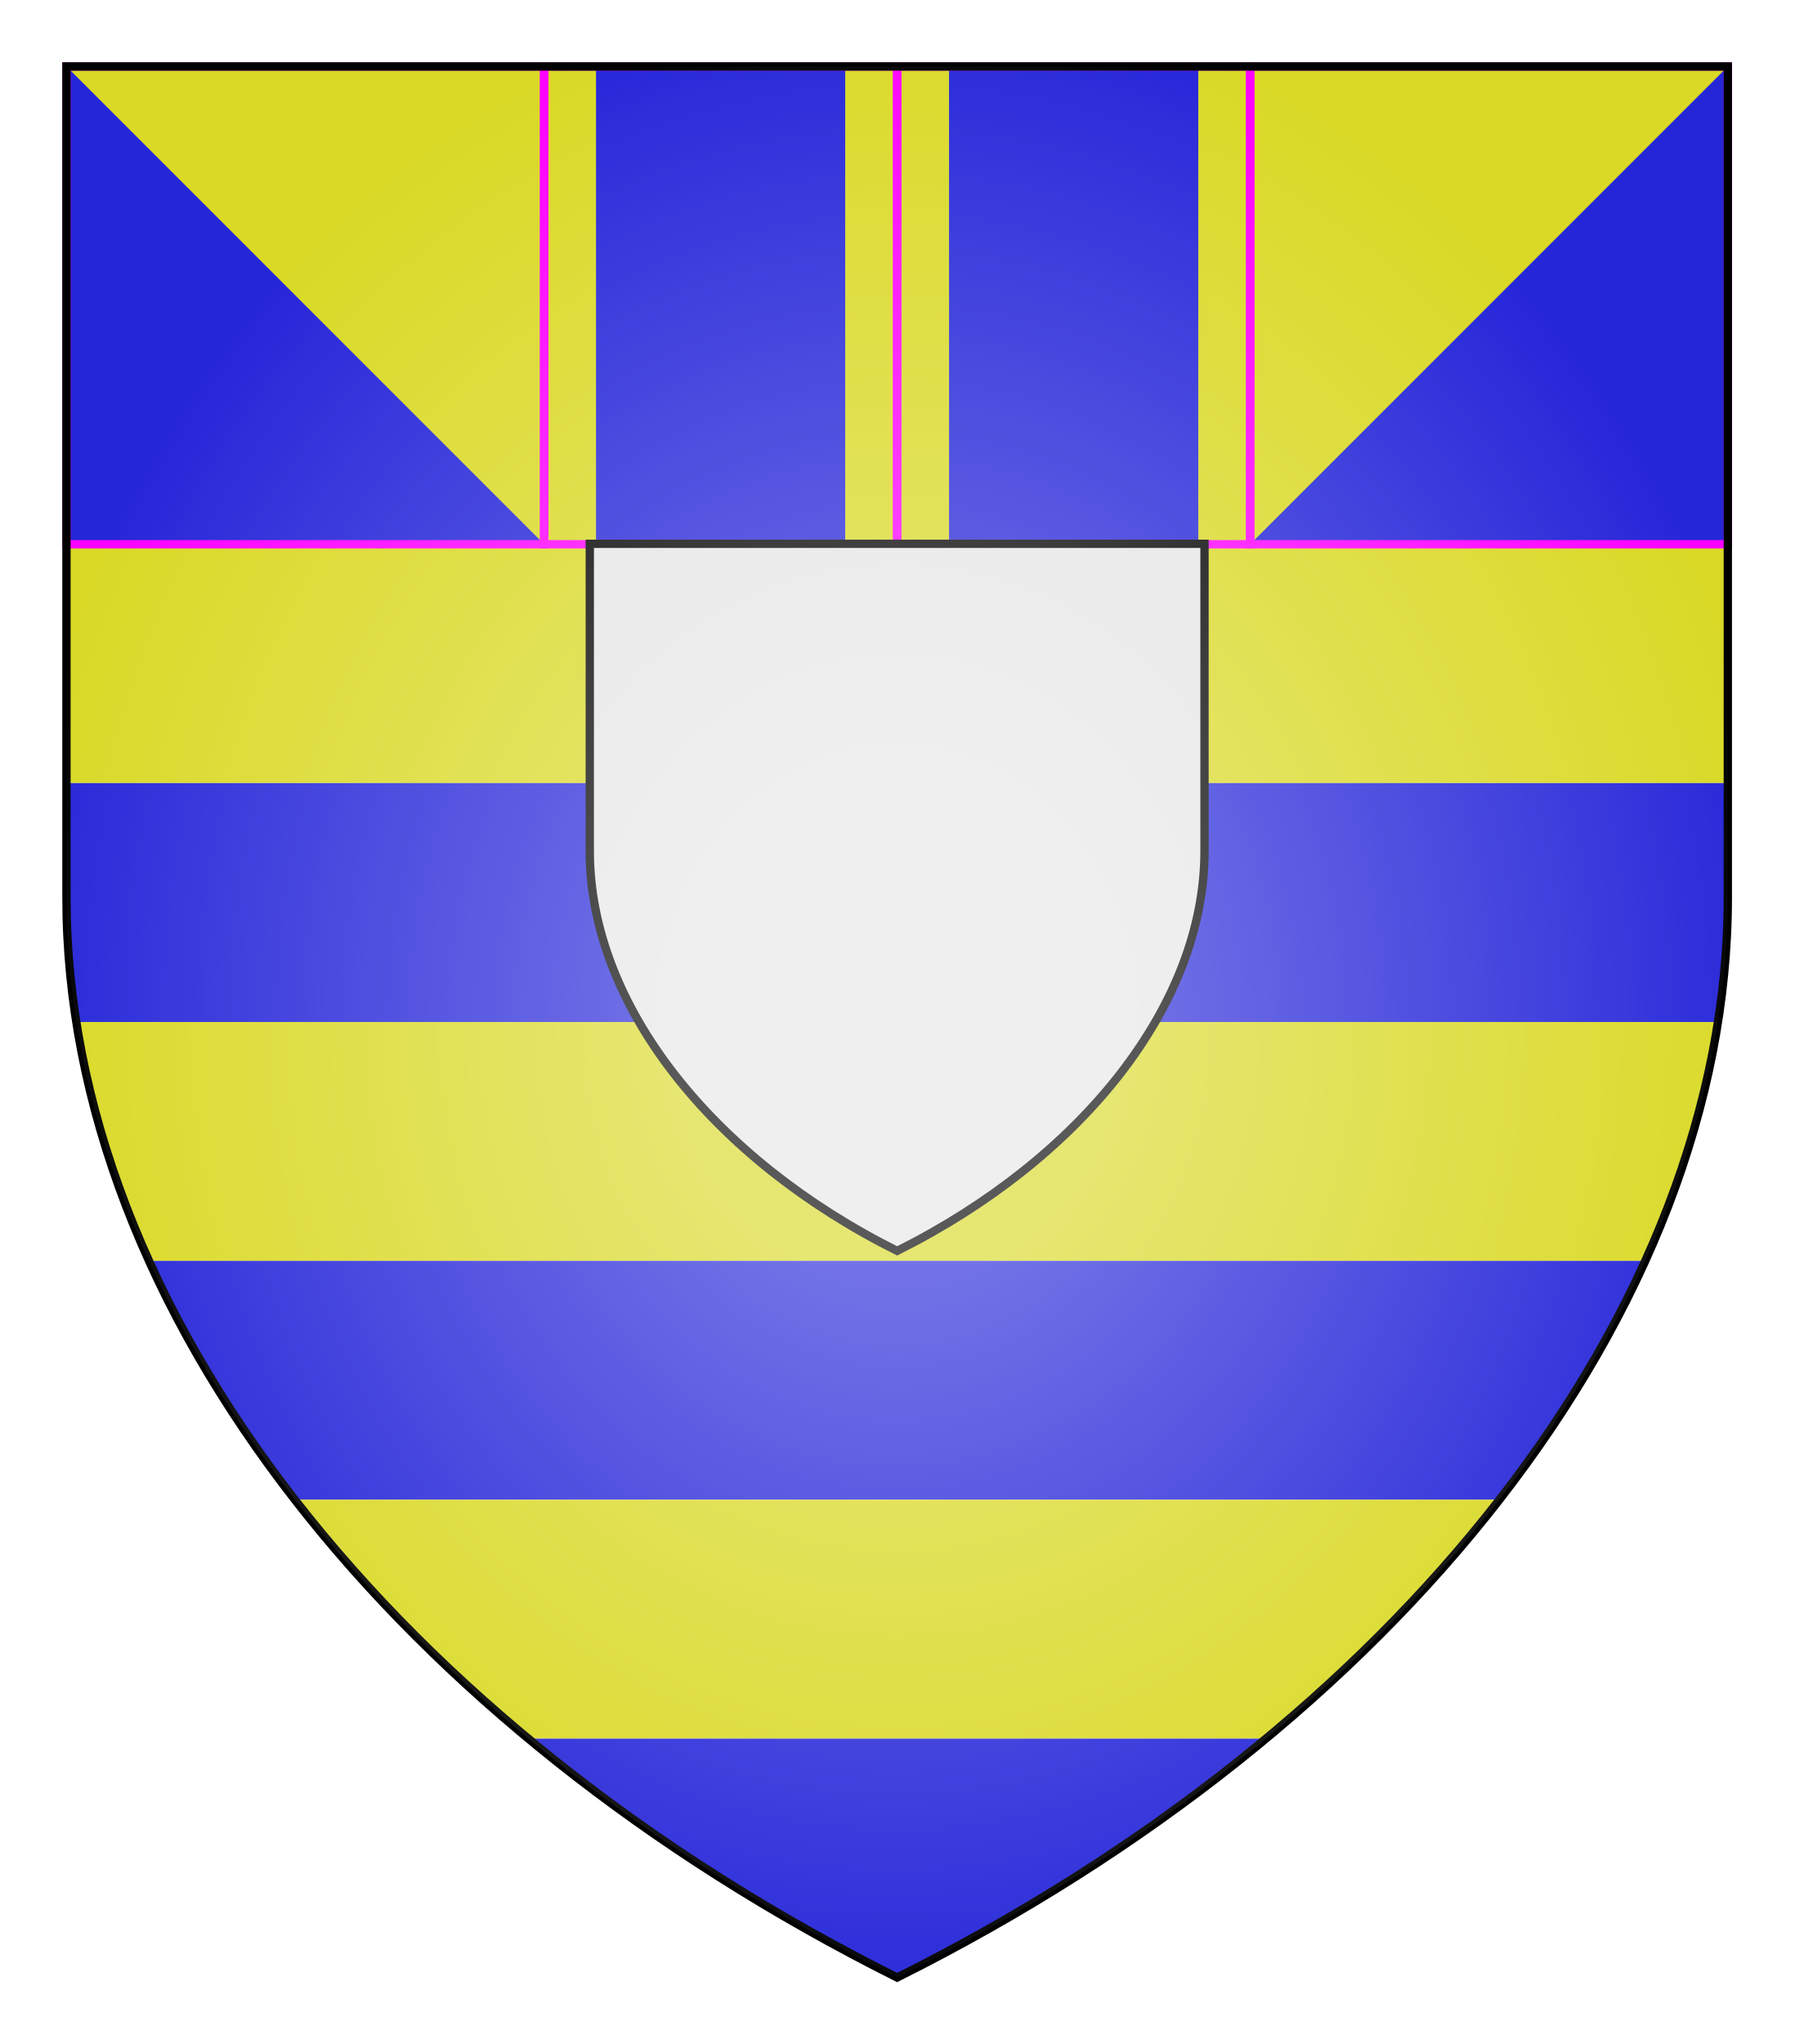
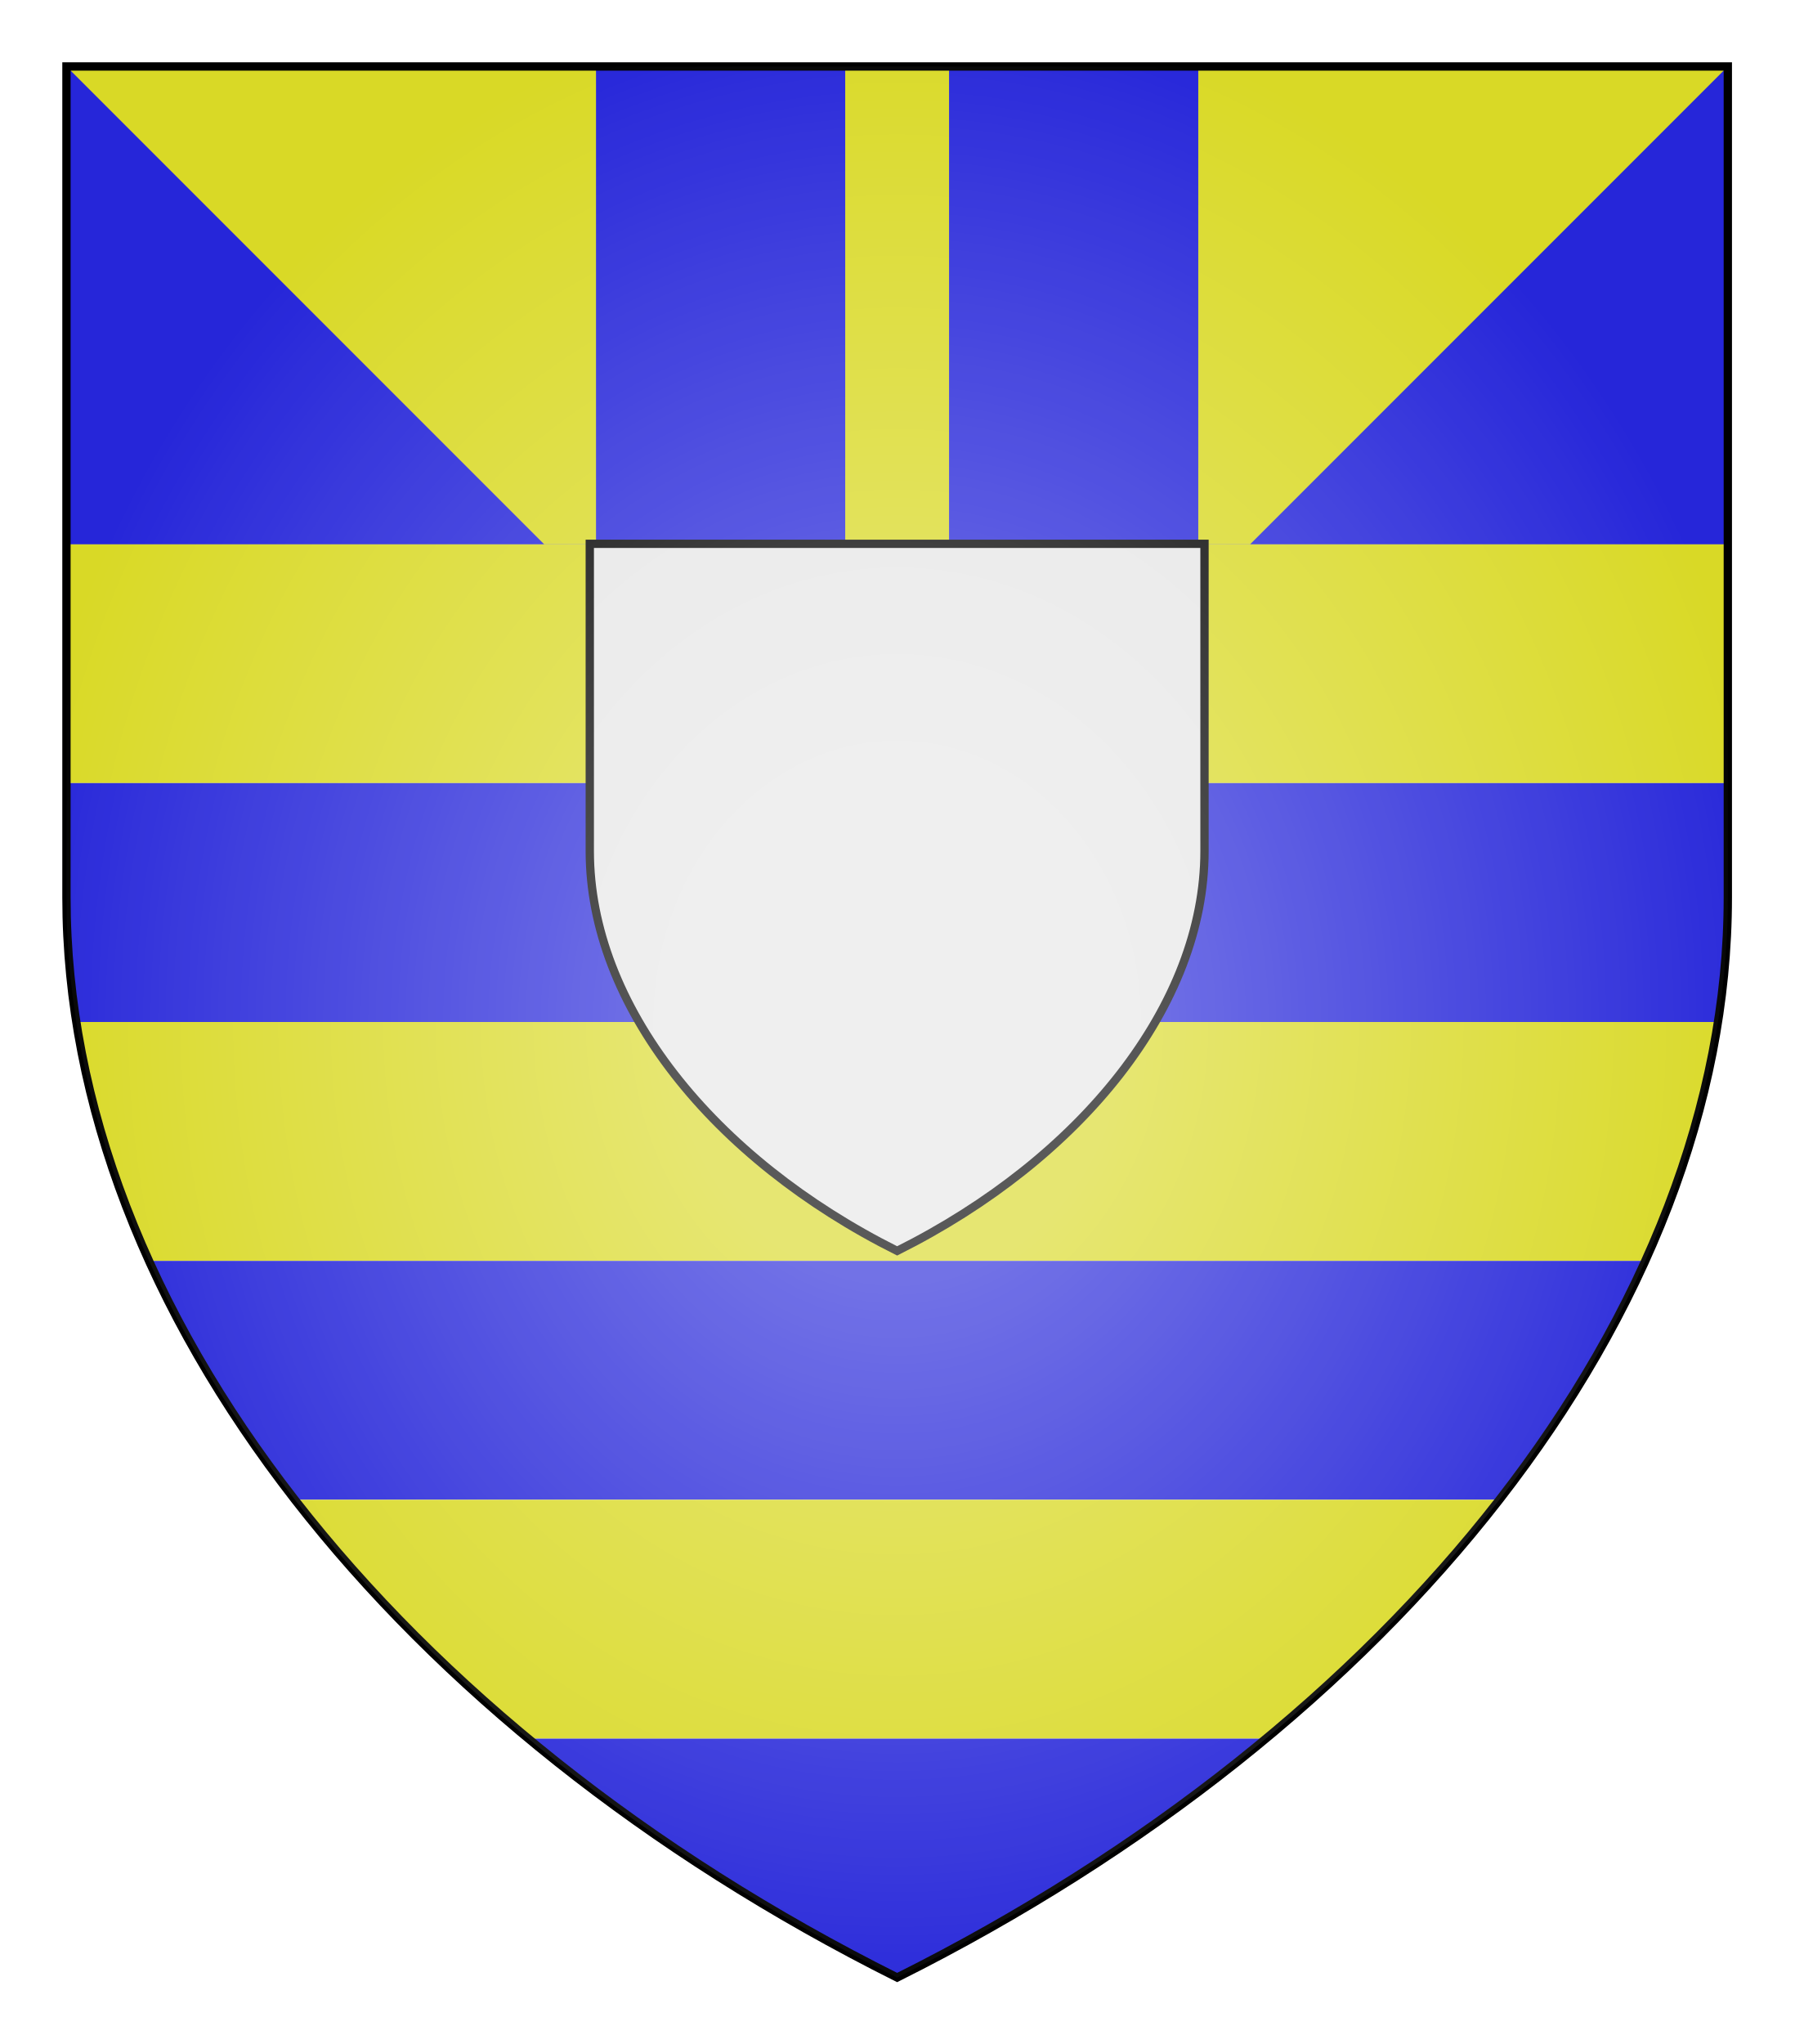
<svg xmlns="http://www.w3.org/2000/svg" height="246.0" width="216.0">
  <defs>
    <clipPath id="contour">
      <path d="M 8.0,8.0 L 208.0,8.0 L 208.0,108.0 C 208.0,158.0 168.0,208.0 108.0,238.0 C 48.0,208.0 8.0,158.0 8.0,108.0 L 8.0,8.0 Z" />
    </clipPath>
    <radialGradient id="lighting">
      <stop offset="25%" stop-color="white" stop-opacity="35%" />
      <stop offset="100%" stop-color="white" stop-opacity="0%" />
    </radialGradient>
  </defs>
  <g>
    <path d="M 8.0,8.0 L 8.0,36.75 L 208.0,36.75 L 208.0,8.0 L 8.0,8.0 Z" style="fill: rgb(217, 217, 38); stroke-width: 1px; stroke: none;" />
    <path d="M 8.0,36.75 L 8.0,65.5 L 208.0,65.5 L 208.0,36.75 L 8.0,36.75 Z" style="fill: rgb(38, 38, 217); stroke-width: 1px; stroke: none;" />
    <path d="M 8.0,65.5 L 8.0,94.25 L 208.0,94.25 L 208.0,65.5 L 8.0,65.5 Z" style="fill: rgb(217, 217, 38); stroke-width: 1px; stroke: none;" />
    <path d="M 8.0,94.25 L 8.0,108.0 C 8.0,113.007 8.401,118.013 9.183,123.0 L 206.817,123.0 C 207.599,118.013 208.0,113.007 208.0,108.0 L 208.0,94.25 L 8.0,94.25 Z" style="fill: rgb(38, 38, 217); stroke-width: 1px; stroke: none;" />
    <path d="M 9.183,123.0 L 9.183,123.0 C 10.706,132.709 13.673,142.342 17.936,151.75 L 198.064,151.75 C 202.327,142.342 205.294,132.709 206.817,123.0 L 9.183,123.0 Z" style="fill: rgb(217, 217, 38); stroke-width: 1px; stroke: none;" />
    <path d="M 17.936,151.75 C 22.416,161.638 28.328,171.279 35.5,180.5 L 180.5,180.5 C 187.672,171.279 193.584,161.638 198.064,151.75 L 17.936,151.75 Z" style="fill: rgb(38, 38, 217); stroke-width: 1px; stroke: none;" />
    <path d="M 35.5,180.5 C 43.411,190.671 52.854,200.332 63.6,209.25 L 152.4,209.25 C 163.146,200.332 172.589,190.671 180.5,180.5 L 35.5,180.5 Z" style="fill: rgb(217, 217, 38); stroke-width: 1px; stroke: none;" />
    <path d="M 63.6,209.25 L 63.6,209.25 C 76.624,220.06 91.562,229.781 108.0,238.0 C 124.438,229.781 139.376,220.06 152.4,209.25 L 63.6,209.25 Z" style="fill: rgb(38, 38, 217); stroke-width: 1px; stroke: none;" />
    <path d="M 8.0,8.0 L 8.0,65.5 L 208.0,65.5 L 208.0,8.0 L 8.0,8.0 Z" style="fill: rgb(217, 217, 38); stroke-width: 1px; stroke: none;" />
    <path d="M 8.0,8.0 L 8.0,65.5 L 65.5,65.5 L 8.0,8.0 L 8.0,8.0 Z" style="fill: rgb(38, 38, 217); stroke-width: 1px; stroke: none;" />
-     <path d="M 8.0,8.0 L 65.5,8.0 L 65.5,65.5 L 8.0,65.5 L 8.0,8.0 Z" style="fill: none; stroke-width: 1px; stroke: rgb(255, 0, 255);" />
    <path d="M 71.75,8.0 L 71.75,65.5 L 101.75,65.5 L 101.75,8.0 L 71.75,8.0 Z" style="fill: rgb(38, 38, 217); stroke-width: 1px; stroke: none;" />
-     <path d="M 65.5,8.0 L 108.0,8.0 L 108.0,65.5 L 65.5,65.5 L 65.5,8.0 Z" style="fill: none; stroke-width: 1px; stroke: rgb(255, 0, 255);" />
    <path d="M 114.25,8.0 L 114.25,65.5 L 144.25,65.5 L 144.25,8.0 L 114.25,8.0 Z" style="fill: rgb(38, 38, 217); stroke-width: 1px; stroke: none;" />
-     <path d="M 108.0,8.0 L 150.5,8.0 L 150.5,65.5 L 108.0,65.5 L 108.0,8.0 Z" style="fill: none; stroke-width: 1px; stroke: rgb(255, 0, 255);" />
    <path d="M 208.0,8.0 L 150.5,65.5 L 208.0,65.5 L 208.0,8.0 L 208.0,8.0 Z" style="fill: rgb(38, 38, 217); stroke-width: 1px; stroke: none;" />
-     <path d="M 150.5,8.0 L 208.0,8.0 L 208.0,65.5 L 150.5,65.5 L 150.5,8.0 Z" style="fill: none; stroke-width: 1px; stroke: rgb(255, 0, 255);" />
    <path d="M 71.0,65.45 L 145.0,65.45 L 145.0,102.45 C 145.0,120.95 130.2,139.45 108.0,150.55 C 85.8,139.45 71.0,120.95 71.0,102.45 L 71.0,65.45 Z" style="fill: rgb(230, 230, 230); stroke-width: 1px; stroke: none;" />
    <path d="M 71.0,65.45 L 145.0,65.45 L 145.0,102.45 C 145.0,120.95 130.2,139.45 108.0,150.55 C 85.8,139.45 71.0,120.95 71.0,102.45 L 71.0,65.45 Z" style="fill: none; stroke-width: 1px; stroke: rgb(0, 0, 0);" />
    <path d="M 8.0,8.0 L 208.0,8.0 L 208.0,108.0 C 208.0,158.0 168.0,208.0 108.0,238.0 C 48.0,208.0 8.0,158.0 8.0,108.0 L 8.0,8.0 Z" style="fill: none; stroke-width: 1px; stroke: rgb(0, 0, 0);" />
  </g>
  <rect clip-path="url(#contour)" fill="url(#lighting)" height="246.0" width="216.0" x="0.0" y="0.0" />
</svg>
